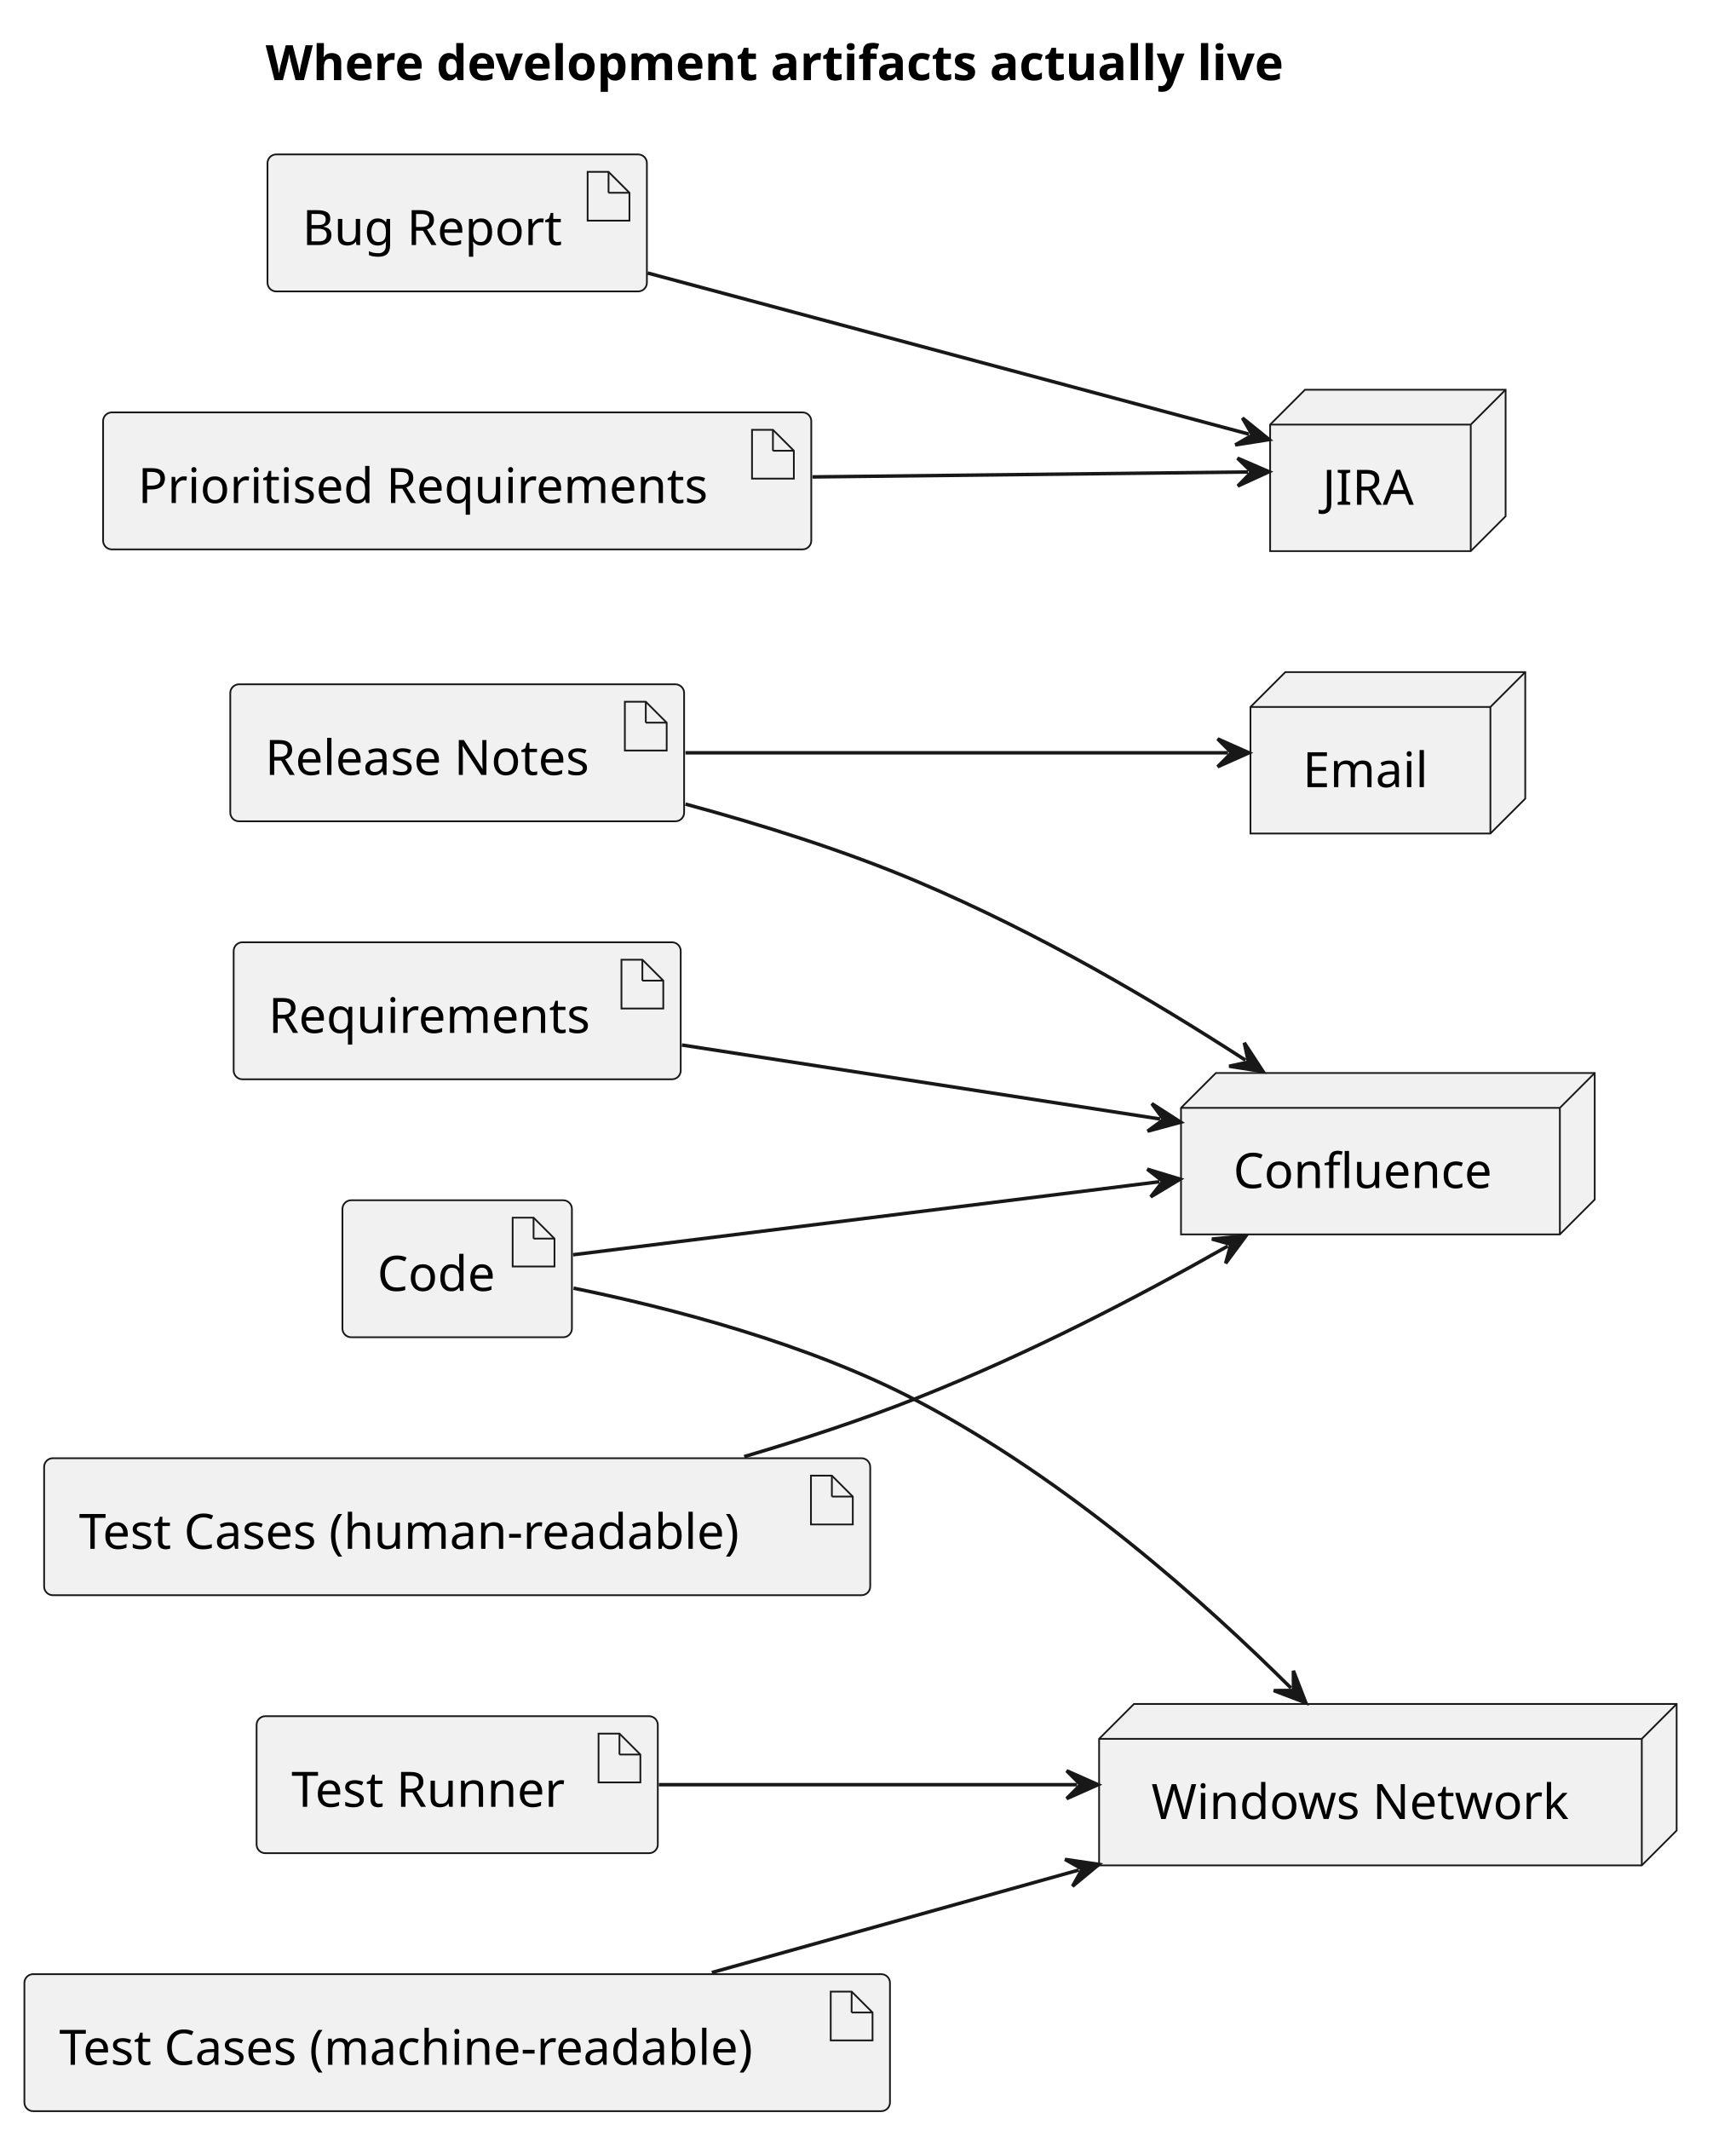
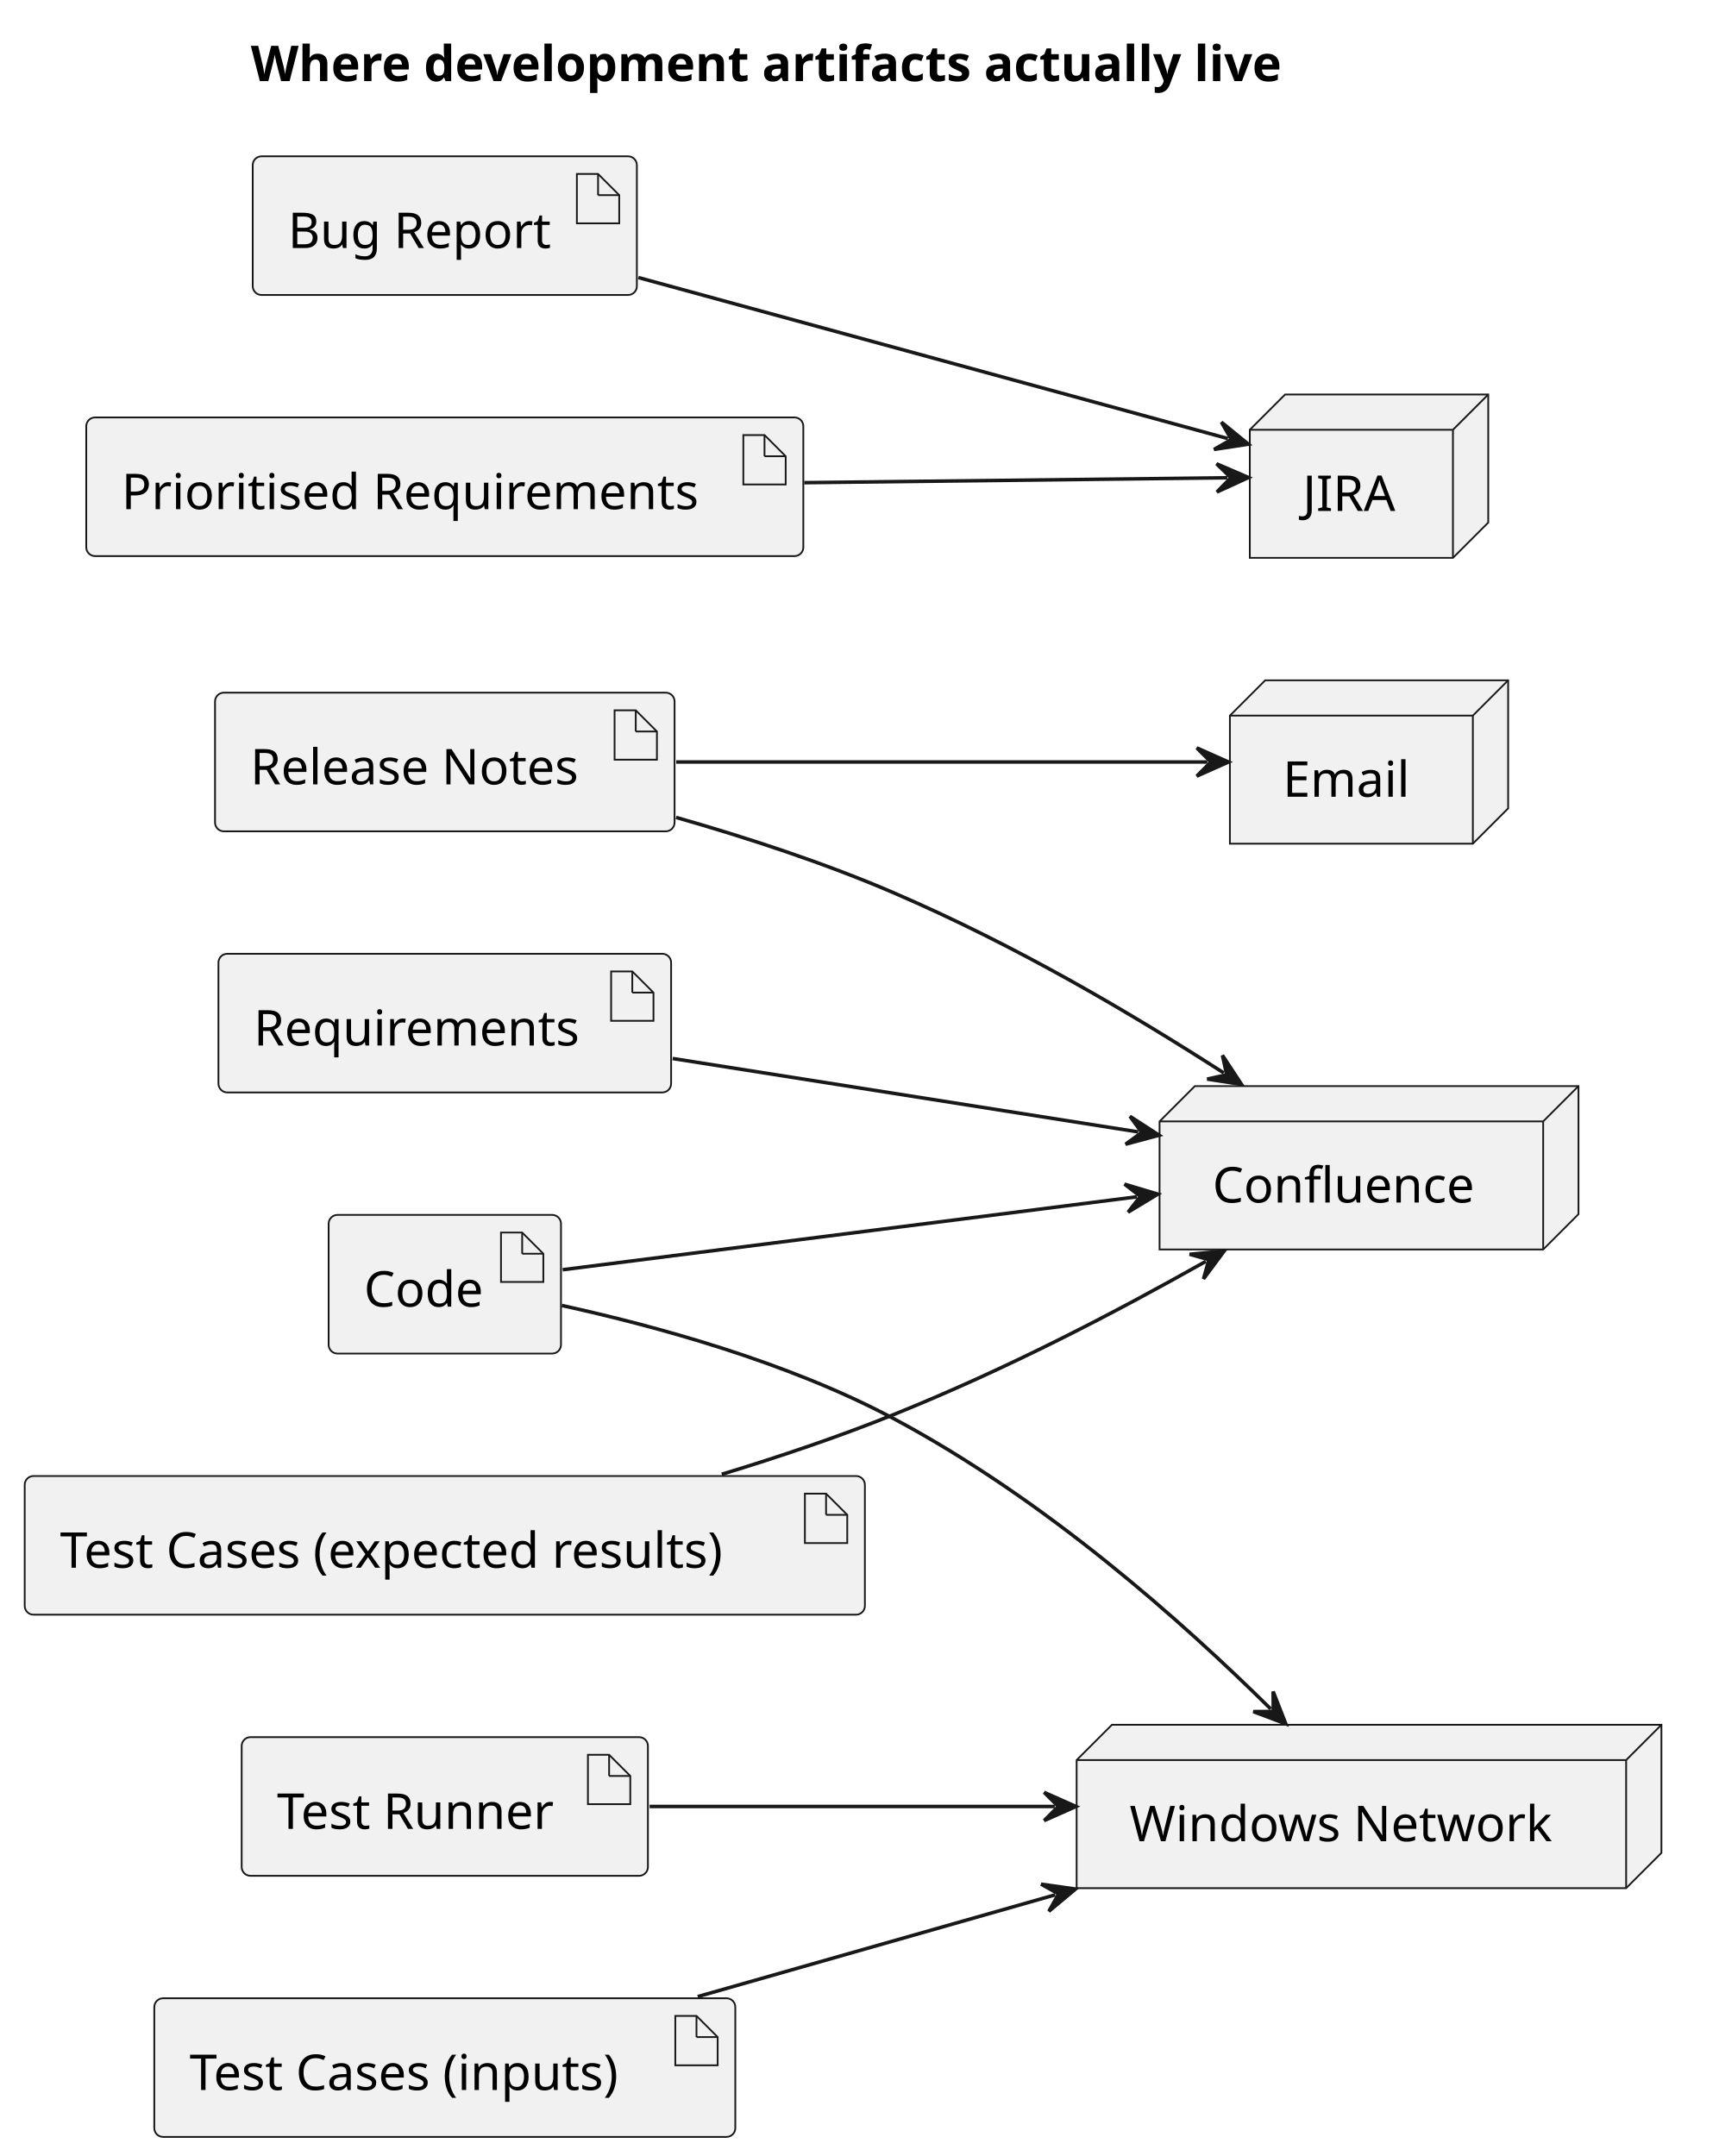
- <svg xmlns="http://www.w3.org/2000/svg" contentStyleType="text/css" data-diagram-type="DESCRIPTION" height="611px" preserveAspectRatio="none" style="width:498px;height:611px;background:#FFFFFF;" version="1.1" viewBox="0 0 498 611" width="498px" zoomAndPan="magnify">
+ <svg xmlns="http://www.w3.org/2000/svg" contentStyleType="text/css" data-diagram-type="DESCRIPTION" height="611px" preserveAspectRatio="none" style="width:487px;height:611px;background:#FFFFFF;" version="1.1" viewBox="0 0 487 611" width="487px" zoomAndPan="magnify">
  <defs />
  <g>
    <g class="title" data-source-line="1">
-       <text fill="#000000" font-family="sans-serif" font-size="14" font-weight="bold" lengthAdjust="spacing" textLength="331.618" x="76.219" y="22.995">Where development artifacts actually live</text>
+       <text fill="#000000" font-family="sans-serif" font-size="14" font-weight="bold" lengthAdjust="spacing" textLength="331.618" x="71.079" y="22.995">Where development artifacts actually live</text>
    </g>
    <g class="entity" data-qualified-name="Code" data-source-line="7" id="ent0002">
-       <rect fill="#F1F1F1" height="39.297" rx="2.5" ry="2.5" style="stroke:#181818;stroke-width:0.5;" width="65.841" x="98.25" y="344.297" />
-       <polygon fill="#F1F1F1" points="147.091,349.297,147.091,363.297,159.091,363.297,159.091,355.297,153.091,349.297,147.091,349.297" style="stroke:#181818;stroke-width:0.5;" />
-       <line style="stroke:#181818;stroke-width:0.5;" x1="153.091" x2="153.091" y1="349.297" y2="355.297" />
-       <line style="stroke:#181818;stroke-width:0.5;" x1="159.091" x2="153.091" y1="355.297" y2="355.297" />
-       <text fill="#000000" font-family="sans-serif" font-size="14" lengthAdjust="spacing" textLength="35.841" x="108.25" y="370.292">Code</text>
+       <rect fill="#F1F1F1" height="39.297" rx="2.5" ry="2.5" style="stroke:#181818;stroke-width:0.5;" width="65.841" x="93.12" y="344.297" />
+       <polygon fill="#F1F1F1" points="141.961,349.297,141.961,363.297,153.961,363.297,153.961,355.297,147.961,349.297,141.961,349.297" style="stroke:#181818;stroke-width:0.5;" />
+       <line style="stroke:#181818;stroke-width:0.5;" x1="147.961" x2="147.961" y1="349.297" y2="355.297" />
+       <line style="stroke:#181818;stroke-width:0.5;" x1="153.961" x2="147.961" y1="355.297" y2="355.297" />
+       <text fill="#000000" font-family="sans-serif" font-size="14" lengthAdjust="spacing" textLength="35.841" x="103.12" y="370.292">Code</text>
    </g>
    <g class="entity" data-qualified-name="Bug" data-source-line="8" id="ent0003">
-       <rect fill="#F1F1F1" height="39.297" rx="2.5" ry="2.5" style="stroke:#181818;stroke-width:0.5;" width="108.853" x="76.75" y="44.297" />
-       <polygon fill="#F1F1F1" points="168.602,49.297,168.602,63.297,180.602,63.297,180.602,55.297,174.602,49.297,168.602,49.297" style="stroke:#181818;stroke-width:0.5;" />
-       <line style="stroke:#181818;stroke-width:0.5;" x1="174.602" x2="174.602" y1="49.297" y2="55.297" />
-       <line style="stroke:#181818;stroke-width:0.5;" x1="180.602" x2="174.602" y1="55.297" y2="55.297" />
-       <text fill="#000000" font-family="sans-serif" font-size="14" lengthAdjust="spacing" textLength="78.853" x="86.75" y="70.292">Bug Report</text>
+       <rect fill="#F1F1F1" height="39.297" rx="2.5" ry="2.5" style="stroke:#181818;stroke-width:0.5;" width="108.853" x="71.61" y="44.297" />
+       <polygon fill="#F1F1F1" points="163.463,49.297,163.463,63.297,175.463,63.297,175.463,55.297,169.463,49.297,163.463,49.297" style="stroke:#181818;stroke-width:0.5;" />
+       <line style="stroke:#181818;stroke-width:0.5;" x1="169.463" x2="169.463" y1="49.297" y2="55.297" />
+       <line style="stroke:#181818;stroke-width:0.5;" x1="175.463" x2="169.463" y1="55.297" y2="55.297" />
+       <text fill="#000000" font-family="sans-serif" font-size="14" lengthAdjust="spacing" textLength="78.853" x="81.61" y="70.292">Bug Report</text>
    </g>
    <g class="entity" data-qualified-name="Requirements" data-source-line="9" id="ent0004">
-       <rect fill="#F1F1F1" height="39.297" rx="2.5" ry="2.5" style="stroke:#181818;stroke-width:0.5;" width="128.267" x="67.04" y="270.297" />
-       <polygon fill="#F1F1F1" points="178.307,275.297,178.307,289.297,190.307,289.297,190.307,281.297,184.307,275.297,178.307,275.297" style="stroke:#181818;stroke-width:0.5;" />
-       <line style="stroke:#181818;stroke-width:0.5;" x1="184.307" x2="184.307" y1="275.297" y2="281.297" />
-       <line style="stroke:#181818;stroke-width:0.5;" x1="190.307" x2="184.307" y1="281.297" y2="281.297" />
-       <text fill="#000000" font-family="sans-serif" font-size="14" lengthAdjust="spacing" textLength="98.267" x="77.04" y="296.292">Requirements</text>
+       <rect fill="#F1F1F1" height="39.297" rx="2.5" ry="2.5" style="stroke:#181818;stroke-width:0.5;" width="128.267" x="61.9" y="270.297" />
+       <polygon fill="#F1F1F1" points="173.167,275.297,173.167,289.297,185.167,289.297,185.167,281.297,179.167,275.297,173.167,275.297" style="stroke:#181818;stroke-width:0.5;" />
+       <line style="stroke:#181818;stroke-width:0.5;" x1="179.167" x2="179.167" y1="275.297" y2="281.297" />
+       <line style="stroke:#181818;stroke-width:0.5;" x1="185.167" x2="179.167" y1="281.297" y2="281.297" />
+       <text fill="#000000" font-family="sans-serif" font-size="14" lengthAdjust="spacing" textLength="98.267" x="71.9" y="296.292">Requirements</text>
    </g>
    <g class="entity" data-qualified-name="PR" data-source-line="10" id="ent0005">
-       <rect fill="#F1F1F1" height="39.297" rx="2.5" ry="2.5" style="stroke:#181818;stroke-width:0.5;" width="203.189" x="29.58" y="118.297" />
-       <polygon fill="#F1F1F1" points="215.768,123.297,215.768,137.297,227.768,137.297,227.768,129.297,221.768,123.297,215.768,123.297" style="stroke:#181818;stroke-width:0.5;" />
-       <line style="stroke:#181818;stroke-width:0.5;" x1="221.768" x2="221.768" y1="123.297" y2="129.297" />
-       <line style="stroke:#181818;stroke-width:0.5;" x1="227.768" x2="221.768" y1="129.297" y2="129.297" />
-       <text fill="#000000" font-family="sans-serif" font-size="14" lengthAdjust="spacing" textLength="173.189" x="39.58" y="144.292">Prioritised Requirements</text>
+       <rect fill="#F1F1F1" height="39.297" rx="2.5" ry="2.5" style="stroke:#181818;stroke-width:0.5;" width="203.189" x="24.44" y="118.297" />
+       <polygon fill="#F1F1F1" points="210.629,123.297,210.629,137.297,222.629,137.297,222.629,129.297,216.629,123.297,210.629,123.297" style="stroke:#181818;stroke-width:0.5;" />
+       <line style="stroke:#181818;stroke-width:0.5;" x1="216.629" x2="216.629" y1="123.297" y2="129.297" />
+       <line style="stroke:#181818;stroke-width:0.5;" x1="222.629" x2="216.629" y1="129.297" y2="129.297" />
+       <text fill="#000000" font-family="sans-serif" font-size="14" lengthAdjust="spacing" textLength="173.189" x="34.44" y="144.292">Prioritised Requirements</text>
    </g>
    <g class="entity" data-qualified-name="TCH" data-source-line="12" id="ent0006">
-       <rect fill="#F1F1F1" height="39.297" rx="2.5" ry="2.5" style="stroke:#181818;stroke-width:0.5;" width="237.019" x="12.66" y="418.297" />
-       <polygon fill="#F1F1F1" points="232.679,423.297,232.679,437.297,244.679,437.297,244.679,429.297,238.679,423.297,232.679,423.297" style="stroke:#181818;stroke-width:0.5;" />
-       <line style="stroke:#181818;stroke-width:0.5;" x1="238.679" x2="238.679" y1="423.297" y2="429.297" />
-       <line style="stroke:#181818;stroke-width:0.5;" x1="244.679" x2="238.679" y1="429.297" y2="429.297" />
-       <text fill="#000000" font-family="sans-serif" font-size="14" lengthAdjust="spacing" textLength="207.019" x="22.66" y="444.292">Test Cases (human-readable)</text>
+       <rect fill="#F1F1F1" height="39.297" rx="2.5" ry="2.5" style="stroke:#181818;stroke-width:0.5;" width="238.072" x="7" y="418.297" />
+       <polygon fill="#F1F1F1" points="228.072,423.297,228.072,437.297,240.072,437.297,240.072,429.297,234.072,423.297,228.072,423.297" style="stroke:#181818;stroke-width:0.5;" />
+       <line style="stroke:#181818;stroke-width:0.5;" x1="234.072" x2="234.072" y1="423.297" y2="429.297" />
+       <line style="stroke:#181818;stroke-width:0.5;" x1="240.072" x2="234.072" y1="429.297" y2="429.297" />
+       <text fill="#000000" font-family="sans-serif" font-size="14" lengthAdjust="spacing" textLength="208.072" x="17" y="444.292">Test Cases (expected results)</text>
    </g>
    <g class="entity" data-qualified-name="TCM" data-source-line="13" id="ent0007">
-       <rect fill="#F1F1F1" height="39.297" rx="2.5" ry="2.5" style="stroke:#181818;stroke-width:0.5;" width="248.347" x="7" y="566.297" />
-       <polygon fill="#F1F1F1" points="238.347,571.297,238.347,585.297,250.347,585.297,250.347,577.297,244.347,571.297,238.347,571.297" style="stroke:#181818;stroke-width:0.5;" />
-       <line style="stroke:#181818;stroke-width:0.5;" x1="244.347" x2="244.347" y1="571.297" y2="577.297" />
-       <line style="stroke:#181818;stroke-width:0.5;" x1="250.347" x2="244.347" y1="577.297" y2="577.297" />
-       <text fill="#000000" font-family="sans-serif" font-size="14" lengthAdjust="spacing" textLength="218.347" x="17" y="592.292">Test Cases (machine-readable)</text>
+       <rect fill="#F1F1F1" height="39.297" rx="2.5" ry="2.5" style="stroke:#181818;stroke-width:0.5;" width="164.634" x="43.72" y="566.297" />
+       <polygon fill="#F1F1F1" points="191.354,571.297,191.354,585.297,203.354,585.297,203.354,577.297,197.354,571.297,191.354,571.297" style="stroke:#181818;stroke-width:0.5;" />
+       <line style="stroke:#181818;stroke-width:0.5;" x1="197.354" x2="197.354" y1="571.297" y2="577.297" />
+       <line style="stroke:#181818;stroke-width:0.5;" x1="203.354" x2="197.354" y1="577.297" y2="577.297" />
+       <text fill="#000000" font-family="sans-serif" font-size="14" lengthAdjust="spacing" textLength="134.634" x="53.72" y="592.292">Test Cases (inputs)</text>
    </g>
    <g class="entity" data-qualified-name="TR" data-source-line="14" id="ent0008">
-       <rect fill="#F1F1F1" height="39.297" rx="2.5" ry="2.5" style="stroke:#181818;stroke-width:0.5;" width="115.114" x="73.62" y="492.297" />
-       <polygon fill="#F1F1F1" points="171.734,497.297,171.734,511.297,183.734,511.297,183.734,503.297,177.734,497.297,171.734,497.297" style="stroke:#181818;stroke-width:0.5;" />
-       <line style="stroke:#181818;stroke-width:0.5;" x1="177.734" x2="177.734" y1="497.297" y2="503.297" />
-       <line style="stroke:#181818;stroke-width:0.5;" x1="183.734" x2="177.734" y1="503.297" y2="503.297" />
-       <text fill="#000000" font-family="sans-serif" font-size="14" lengthAdjust="spacing" textLength="85.114" x="83.62" y="518.292">Test Runner</text>
+       <rect fill="#F1F1F1" height="39.297" rx="2.5" ry="2.5" style="stroke:#181818;stroke-width:0.5;" width="115.114" x="68.48" y="492.297" />
+       <polygon fill="#F1F1F1" points="166.594,497.297,166.594,511.297,178.594,511.297,178.594,503.297,172.594,497.297,166.594,497.297" style="stroke:#181818;stroke-width:0.5;" />
+       <line style="stroke:#181818;stroke-width:0.5;" x1="172.594" x2="172.594" y1="497.297" y2="503.297" />
+       <line style="stroke:#181818;stroke-width:0.5;" x1="178.594" x2="172.594" y1="503.297" y2="503.297" />
+       <text fill="#000000" font-family="sans-serif" font-size="14" lengthAdjust="spacing" textLength="85.114" x="78.48" y="518.292">Test Runner</text>
    </g>
    <g class="entity" data-qualified-name="RN" data-source-line="16" id="ent0009">
-       <rect fill="#F1F1F1" height="39.297" rx="2.5" ry="2.5" style="stroke:#181818;stroke-width:0.5;" width="130.215" x="66.07" y="196.297" />
-       <polygon fill="#F1F1F1" points="179.285,201.297,179.285,215.297,191.285,215.297,191.285,207.297,185.285,201.297,179.285,201.297" style="stroke:#181818;stroke-width:0.5;" />
-       <line style="stroke:#181818;stroke-width:0.5;" x1="185.285" x2="185.285" y1="201.297" y2="207.297" />
-       <line style="stroke:#181818;stroke-width:0.5;" x1="191.285" x2="185.285" y1="207.297" y2="207.297" />
-       <text fill="#000000" font-family="sans-serif" font-size="14" lengthAdjust="spacing" textLength="100.215" x="76.07" y="222.292">Release Notes</text>
+       <rect fill="#F1F1F1" height="39.297" rx="2.5" ry="2.5" style="stroke:#181818;stroke-width:0.5;" width="130.215" x="60.93" y="196.297" />
+       <polygon fill="#F1F1F1" points="174.145,201.297,174.145,215.297,186.145,215.297,186.145,207.297,180.145,201.297,174.145,201.297" style="stroke:#181818;stroke-width:0.5;" />
+       <line style="stroke:#181818;stroke-width:0.5;" x1="180.145" x2="180.145" y1="201.297" y2="207.297" />
+       <line style="stroke:#181818;stroke-width:0.5;" x1="186.145" x2="180.145" y1="207.297" y2="207.297" />
+       <text fill="#000000" font-family="sans-serif" font-size="14" lengthAdjust="spacing" textLength="100.215" x="70.93" y="222.292">Release Notes</text>
    </g>
    <g class="entity" data-qualified-name="JIRA" data-source-line="19" id="ent0010">
-       <polygon fill="#F1F1F1" points="364.42,121.797,374.42,111.797,431.983,111.797,431.983,148.094,421.983,158.094,364.42,158.094,364.42,121.797" style="stroke:#181818;stroke-width:0.5;" />
-       <line style="stroke:#181818;stroke-width:0.5;" x1="421.983" x2="431.983" y1="121.797" y2="111.797" />
-       <line style="stroke:#181818;stroke-width:0.5;" x1="364.42" x2="421.983" y1="121.797" y2="121.797" />
-       <line style="stroke:#181818;stroke-width:0.5;" x1="421.983" x2="421.983" y1="121.797" y2="158.094" />
-       <text fill="#000000" font-family="sans-serif" font-size="14" lengthAdjust="spacing" textLength="27.562" x="379.42" y="144.792">JIRA</text>
+       <polygon fill="#F1F1F1" points="354.14,121.797,364.14,111.797,421.702,111.797,421.702,148.094,411.702,158.094,354.14,158.094,354.14,121.797" style="stroke:#181818;stroke-width:0.5;" />
+       <line style="stroke:#181818;stroke-width:0.5;" x1="411.702" x2="421.702" y1="121.797" y2="111.797" />
+       <line style="stroke:#181818;stroke-width:0.5;" x1="354.14" x2="411.702" y1="121.797" y2="121.797" />
+       <line style="stroke:#181818;stroke-width:0.5;" x1="411.702" x2="411.702" y1="121.797" y2="158.094" />
+       <text fill="#000000" font-family="sans-serif" font-size="14" lengthAdjust="spacing" textLength="27.562" x="369.14" y="144.792">JIRA</text>
    </g>
    <g class="entity" data-qualified-name="Confluence" data-source-line="20" id="ent0011">
-       <polygon fill="#F1F1F1" points="338.85,317.797,348.85,307.797,457.552,307.797,457.552,344.094,447.552,354.094,338.85,354.094,338.85,317.797" style="stroke:#181818;stroke-width:0.5;" />
-       <line style="stroke:#181818;stroke-width:0.5;" x1="447.552" x2="457.552" y1="317.797" y2="307.797" />
-       <line style="stroke:#181818;stroke-width:0.5;" x1="338.85" x2="447.552" y1="317.797" y2="317.797" />
-       <line style="stroke:#181818;stroke-width:0.5;" x1="447.552" x2="447.552" y1="317.797" y2="354.094" />
-       <text fill="#000000" font-family="sans-serif" font-size="14" lengthAdjust="spacing" textLength="78.702" x="353.85" y="340.792">Confluence</text>
+       <polygon fill="#F1F1F1" points="328.57,317.797,338.57,307.797,447.272,307.797,447.272,344.094,437.272,354.094,328.57,354.094,328.57,317.797" style="stroke:#181818;stroke-width:0.5;" />
+       <line style="stroke:#181818;stroke-width:0.5;" x1="437.272" x2="447.272" y1="317.797" y2="307.797" />
+       <line style="stroke:#181818;stroke-width:0.5;" x1="328.57" x2="437.272" y1="317.797" y2="317.797" />
+       <line style="stroke:#181818;stroke-width:0.5;" x1="437.272" x2="437.272" y1="317.797" y2="354.094" />
+       <text fill="#000000" font-family="sans-serif" font-size="14" lengthAdjust="spacing" textLength="78.702" x="343.57" y="340.792">Confluence</text>
    </g>
    <g class="entity" data-qualified-name="Win" data-source-line="21" id="ent0012">
-       <polygon fill="#F1F1F1" points="315.35,498.797,325.35,488.797,481.056,488.797,481.056,525.094,471.056,535.094,315.35,535.094,315.35,498.797" style="stroke:#181818;stroke-width:0.5;" />
-       <line style="stroke:#181818;stroke-width:0.5;" x1="471.056" x2="481.056" y1="498.797" y2="488.797" />
-       <line style="stroke:#181818;stroke-width:0.5;" x1="315.35" x2="471.056" y1="498.797" y2="498.797" />
-       <line style="stroke:#181818;stroke-width:0.5;" x1="471.056" x2="471.056" y1="498.797" y2="535.094" />
-       <text fill="#000000" font-family="sans-serif" font-size="14" lengthAdjust="spacing" textLength="125.706" x="330.35" y="521.792">Windows Network</text>
+       <polygon fill="#F1F1F1" points="305.07,498.797,315.07,488.797,470.776,488.797,470.776,525.094,460.776,535.094,305.07,535.094,305.07,498.797" style="stroke:#181818;stroke-width:0.5;" />
+       <line style="stroke:#181818;stroke-width:0.5;" x1="460.776" x2="470.776" y1="498.797" y2="488.797" />
+       <line style="stroke:#181818;stroke-width:0.5;" x1="305.07" x2="460.776" y1="498.797" y2="498.797" />
+       <line style="stroke:#181818;stroke-width:0.5;" x1="460.776" x2="460.776" y1="498.797" y2="535.094" />
+       <text fill="#000000" font-family="sans-serif" font-size="14" lengthAdjust="spacing" textLength="125.706" x="320.07" y="521.792">Windows Network</text>
    </g>
    <g class="entity" data-qualified-name="Email" data-source-line="22" id="ent0013">
-       <polygon fill="#F1F1F1" points="358.78,202.797,368.78,192.797,437.622,192.797,437.622,229.094,427.622,239.094,358.78,239.094,358.78,202.797" style="stroke:#181818;stroke-width:0.5;" />
-       <line style="stroke:#181818;stroke-width:0.5;" x1="427.622" x2="437.622" y1="202.797" y2="192.797" />
-       <line style="stroke:#181818;stroke-width:0.5;" x1="358.78" x2="427.622" y1="202.797" y2="202.797" />
-       <line style="stroke:#181818;stroke-width:0.5;" x1="427.622" x2="427.622" y1="202.797" y2="239.094" />
-       <text fill="#000000" font-family="sans-serif" font-size="14" lengthAdjust="spacing" textLength="38.842" x="373.78" y="225.792">Email</text>
+       <polygon fill="#F1F1F1" points="348.5,202.797,358.5,192.797,427.342,192.797,427.342,229.094,417.342,239.094,348.5,239.094,348.5,202.797" style="stroke:#181818;stroke-width:0.5;" />
+       <line style="stroke:#181818;stroke-width:0.5;" x1="417.342" x2="427.342" y1="202.797" y2="192.797" />
+       <line style="stroke:#181818;stroke-width:0.5;" x1="348.5" x2="417.342" y1="202.797" y2="202.797" />
+       <line style="stroke:#181818;stroke-width:0.5;" x1="417.342" x2="417.342" y1="202.797" y2="239.094" />
+       <text fill="#000000" font-family="sans-serif" font-size="14" lengthAdjust="spacing" textLength="38.842" x="363.5" y="225.792">Email</text>
    </g>
    <g class="link" data-entity-1="ent0003" data-entity-2="ent0010" data-link-type="dependency" data-source-line="25" id="lnk14">
-       <path d="M185.81,78.317 C239.2,92.617 313.654,112.564 358.354,124.544" fill="none" id="Bug-to-JIRA" style="stroke:#181818;stroke-width:1;" />
-       <polygon fill="#181818" points="364.15,126.097,356.492,119.903,359.32,124.802,354.421,127.631,364.15,126.097" style="stroke:#181818;stroke-width:1;" />
+       <path d="M180.89,78.657 C232.92,92.877 304.312,112.376 347.942,124.296" fill="none" id="Bug-to-JIRA" style="stroke:#181818;stroke-width:1;" />
+       <polygon fill="#181818" points="353.73,125.877,346.102,119.646,348.907,124.559,343.994,127.364,353.73,125.877" style="stroke:#181818;stroke-width:1;" />
    </g>
    <g class="link" data-entity-1="ent0004" data-entity-2="ent0011" data-link-type="dependency" data-source-line="27" id="lnk15">
-       <path d="M195.65,299.767 C239.14,306.497 290.47,314.44 332.84,320.99" fill="none" id="Requirements-to-Confluence" style="stroke:#181818;stroke-width:1;" />
-       <polygon fill="#181818" points="338.77,321.907,330.487,316.579,333.829,321.143,329.264,324.485,338.77,321.907" style="stroke:#181818;stroke-width:1;" />
+       <path d="M190.61,299.977 C232.69,306.617 281.533,314.323 322.523,320.783" fill="none" id="Requirements-to-Confluence" style="stroke:#181818;stroke-width:1;" />
+       <polygon fill="#181818" points="328.45,321.717,320.182,316.365,323.511,320.938,318.937,324.267,328.45,321.717" style="stroke:#181818;stroke-width:1;" />
    </g>
    <g class="link" data-entity-1="ent0005" data-entity-2="ent0010" data-link-type="dependency" data-source-line="28" id="lnk16">
-       <path d="M233.12,136.807 C279.5,136.277 325.34,135.766 358.11,135.386" fill="none" id="PR-to-JIRA" style="stroke:#181818;stroke-width:1;" />
-       <polygon fill="#181818" points="364.11,135.317,355.064,131.422,359.11,135.375,355.157,139.421,364.11,135.317" style="stroke:#181818;stroke-width:1;" />
+       <path d="M227.89,136.787 C272.55,136.267 316.04,135.767 347.77,135.397" fill="none" id="PR-to-JIRA" style="stroke:#181818;stroke-width:1;" />
+       <polygon fill="#181818" points="353.77,135.327,344.724,131.432,348.77,135.385,344.817,139.431,353.77,135.327" style="stroke:#181818;stroke-width:1;" />
    </g>
    <g class="link" data-entity-1="ent0002" data-entity-2="ent0011" data-link-type="dependency" data-source-line="30" id="lnk17">
-       <path d="M164.41,359.937 C207.58,354.557 279.016,345.657 332.646,338.987" fill="none" id="Code-to-Confluence" style="stroke:#181818;stroke-width:1;" />
-       <polygon fill="#181818" points="338.6,338.247,329.175,335.388,333.638,338.864,330.163,343.327,338.6,338.247" style="stroke:#181818;stroke-width:1;" />
+       <path d="M159.43,359.837 C201.54,354.487 269.918,345.803 322.128,339.173" fill="none" id="Code-to-Confluence" style="stroke:#181818;stroke-width:1;" />
+       <polygon fill="#181818" points="328.08,338.417,318.648,335.582,323.12,339.047,319.656,343.519,328.08,338.417" style="stroke:#181818;stroke-width:1;" />
    </g>
    <g class="link" data-entity-1="ent0002" data-entity-2="ent0012" data-link-type="dependency" data-source-line="31" id="lnk18">
-       <path d="M164.56,369.517 C191.99,375.107 231.78,385.317 263.35,401.947 C306.99,424.937 345.391,459.39 370.411,484.22" fill="none" id="Code-to-Win" style="stroke:#181818;stroke-width:1;" />
-       <polygon fill="#181818" points="374.67,488.447,371.099,479.268,371.121,484.925,365.464,484.946,374.67,488.447" style="stroke:#181818;stroke-width:1;" />
+       <path d="M159.21,369.967 C185.52,375.737 223.13,385.967 253.07,401.947 C296.59,425.177 335.01,459.572 360.08,484.322" fill="none" id="Code-to-Win" style="stroke:#181818;stroke-width:1;" />
+       <polygon fill="#181818" points="364.35,488.537,360.755,479.367,360.792,485.024,355.135,485.06,364.35,488.537" style="stroke:#181818;stroke-width:1;" />
    </g>
    <g class="link" data-entity-1="ent0006" data-entity-2="ent0011" data-link-type="dependency" data-source-line="33" id="lnk19">
-       <path d="M213.52,417.837 C230.21,412.917 247.52,407.237 263.35,400.947 C296.12,387.917 326.188,372.213 352.298,357.433" fill="none" id="TCH-to-Confluence" style="stroke:#181818;stroke-width:1;" />
-       <polygon fill="#181818" points="357.52,354.477,347.717,355.429,353.169,356.94,351.658,362.391,357.52,354.477" style="stroke:#181818;stroke-width:1;" />
+       <path d="M204.51,417.807 C220.75,412.867 237.64,407.177 253.07,400.947 C285.66,387.797 315.572,372.171 341.672,357.471" fill="none" id="TCH-to-Confluence" style="stroke:#181818;stroke-width:1;" />
+       <polygon fill="#181818" points="346.9,354.527,337.095,355.458,342.543,356.981,341.021,362.429,346.9,354.527" style="stroke:#181818;stroke-width:1;" />
    </g>
    <g class="link" data-entity-1="ent0007" data-entity-2="ent0012" data-link-type="dependency" data-source-line="34" id="lnk20">
-       <path d="M204.24,565.827 C238.58,556.237 274.021,546.341 309.541,536.421" fill="none" id="TCM-to-Win" style="stroke:#181818;stroke-width:1;" />
-       <polygon fill="#181818" points="315.32,534.807,305.576,533.375,310.504,536.152,307.728,541.08,315.32,534.807" style="stroke:#181818;stroke-width:1;" />
+       <path d="M197.71,565.827 C230.78,556.407 264.589,546.779 298.989,536.989" fill="none" id="TCM-to-Win" style="stroke:#181818;stroke-width:1;" />
+       <polygon fill="#181818" points="304.76,535.347,295.009,533.963,299.951,536.716,297.199,541.658,304.76,535.347" style="stroke:#181818;stroke-width:1;" />
    </g>
    <g class="link" data-entity-1="ent0008" data-entity-2="ent0012" data-link-type="dependency" data-source-line="36" id="lnk21">
-       <path d="M189.03,511.947 C225.76,511.947 268.15,511.947 309.04,511.947" fill="none" id="TR-to-Win" style="stroke:#181818;stroke-width:1;" />
-       <polygon fill="#181818" points="315.04,511.947,306.04,507.947,310.04,511.947,306.04,515.947,315.04,511.947" style="stroke:#181818;stroke-width:1;" />
+       <path d="M184.07,511.947 C219.48,511.947 259.58,511.947 298.87,511.947" fill="none" id="TR-to-Win" style="stroke:#181818;stroke-width:1;" />
+       <polygon fill="#181818" points="304.87,511.947,295.87,507.947,299.87,511.947,295.87,515.947,304.87,511.947" style="stroke:#181818;stroke-width:1;" />
    </g>
    <g class="link" data-entity-1="ent0009" data-entity-2="ent0011" data-link-type="dependency" data-source-line="38" id="lnk22">
-       <path d="M196.67,230.657 C218.27,236.497 242.22,243.987 263.35,252.947 C298.63,267.917 331.071,287.13 357.361,304.12" fill="none" id="RN-to-Confluence" style="stroke:#181818;stroke-width:1;" />
-       <polygon fill="#181818" points="362.4,307.377,357.012,299.132,358.201,304.663,352.67,305.851,362.4,307.377" style="stroke:#181818;stroke-width:1;" />
+       <path d="M191.57,231.647 C211.63,237.387 233.59,244.557 253.07,252.947 C288.15,268.047 320.453,287.152 346.753,304.062" fill="none" id="RN-to-Confluence" style="stroke:#181818;stroke-width:1;" />
+       <polygon fill="#181818" points="351.8,307.307,346.393,299.075,347.594,304.603,342.067,305.804,351.8,307.307" style="stroke:#181818;stroke-width:1;" />
    </g>
    <g class="link" data-entity-1="ent0009" data-entity-2="ent0013" data-link-type="dependency" data-source-line="39" id="lnk23">
-       <path d="M196.67,215.947 C247.23,215.947 309.92,215.947 352.36,215.947" fill="none" id="RN-to-Email" style="stroke:#181818;stroke-width:1;" />
-       <polygon fill="#181818" points="358.36,215.947,349.36,211.947,353.36,215.947,349.36,219.947,358.36,215.947" style="stroke:#181818;stroke-width:1;" />
+       <path d="M191.61,215.947 C240.77,215.947 300.81,215.947 342.11,215.947" fill="none" id="RN-to-Email" style="stroke:#181818;stroke-width:1;" />
+       <polygon fill="#181818" points="348.11,215.947,339.11,211.947,343.11,215.947,339.11,219.947,348.11,215.947" style="stroke:#181818;stroke-width:1;" />
    </g>
  </g>
</svg>
